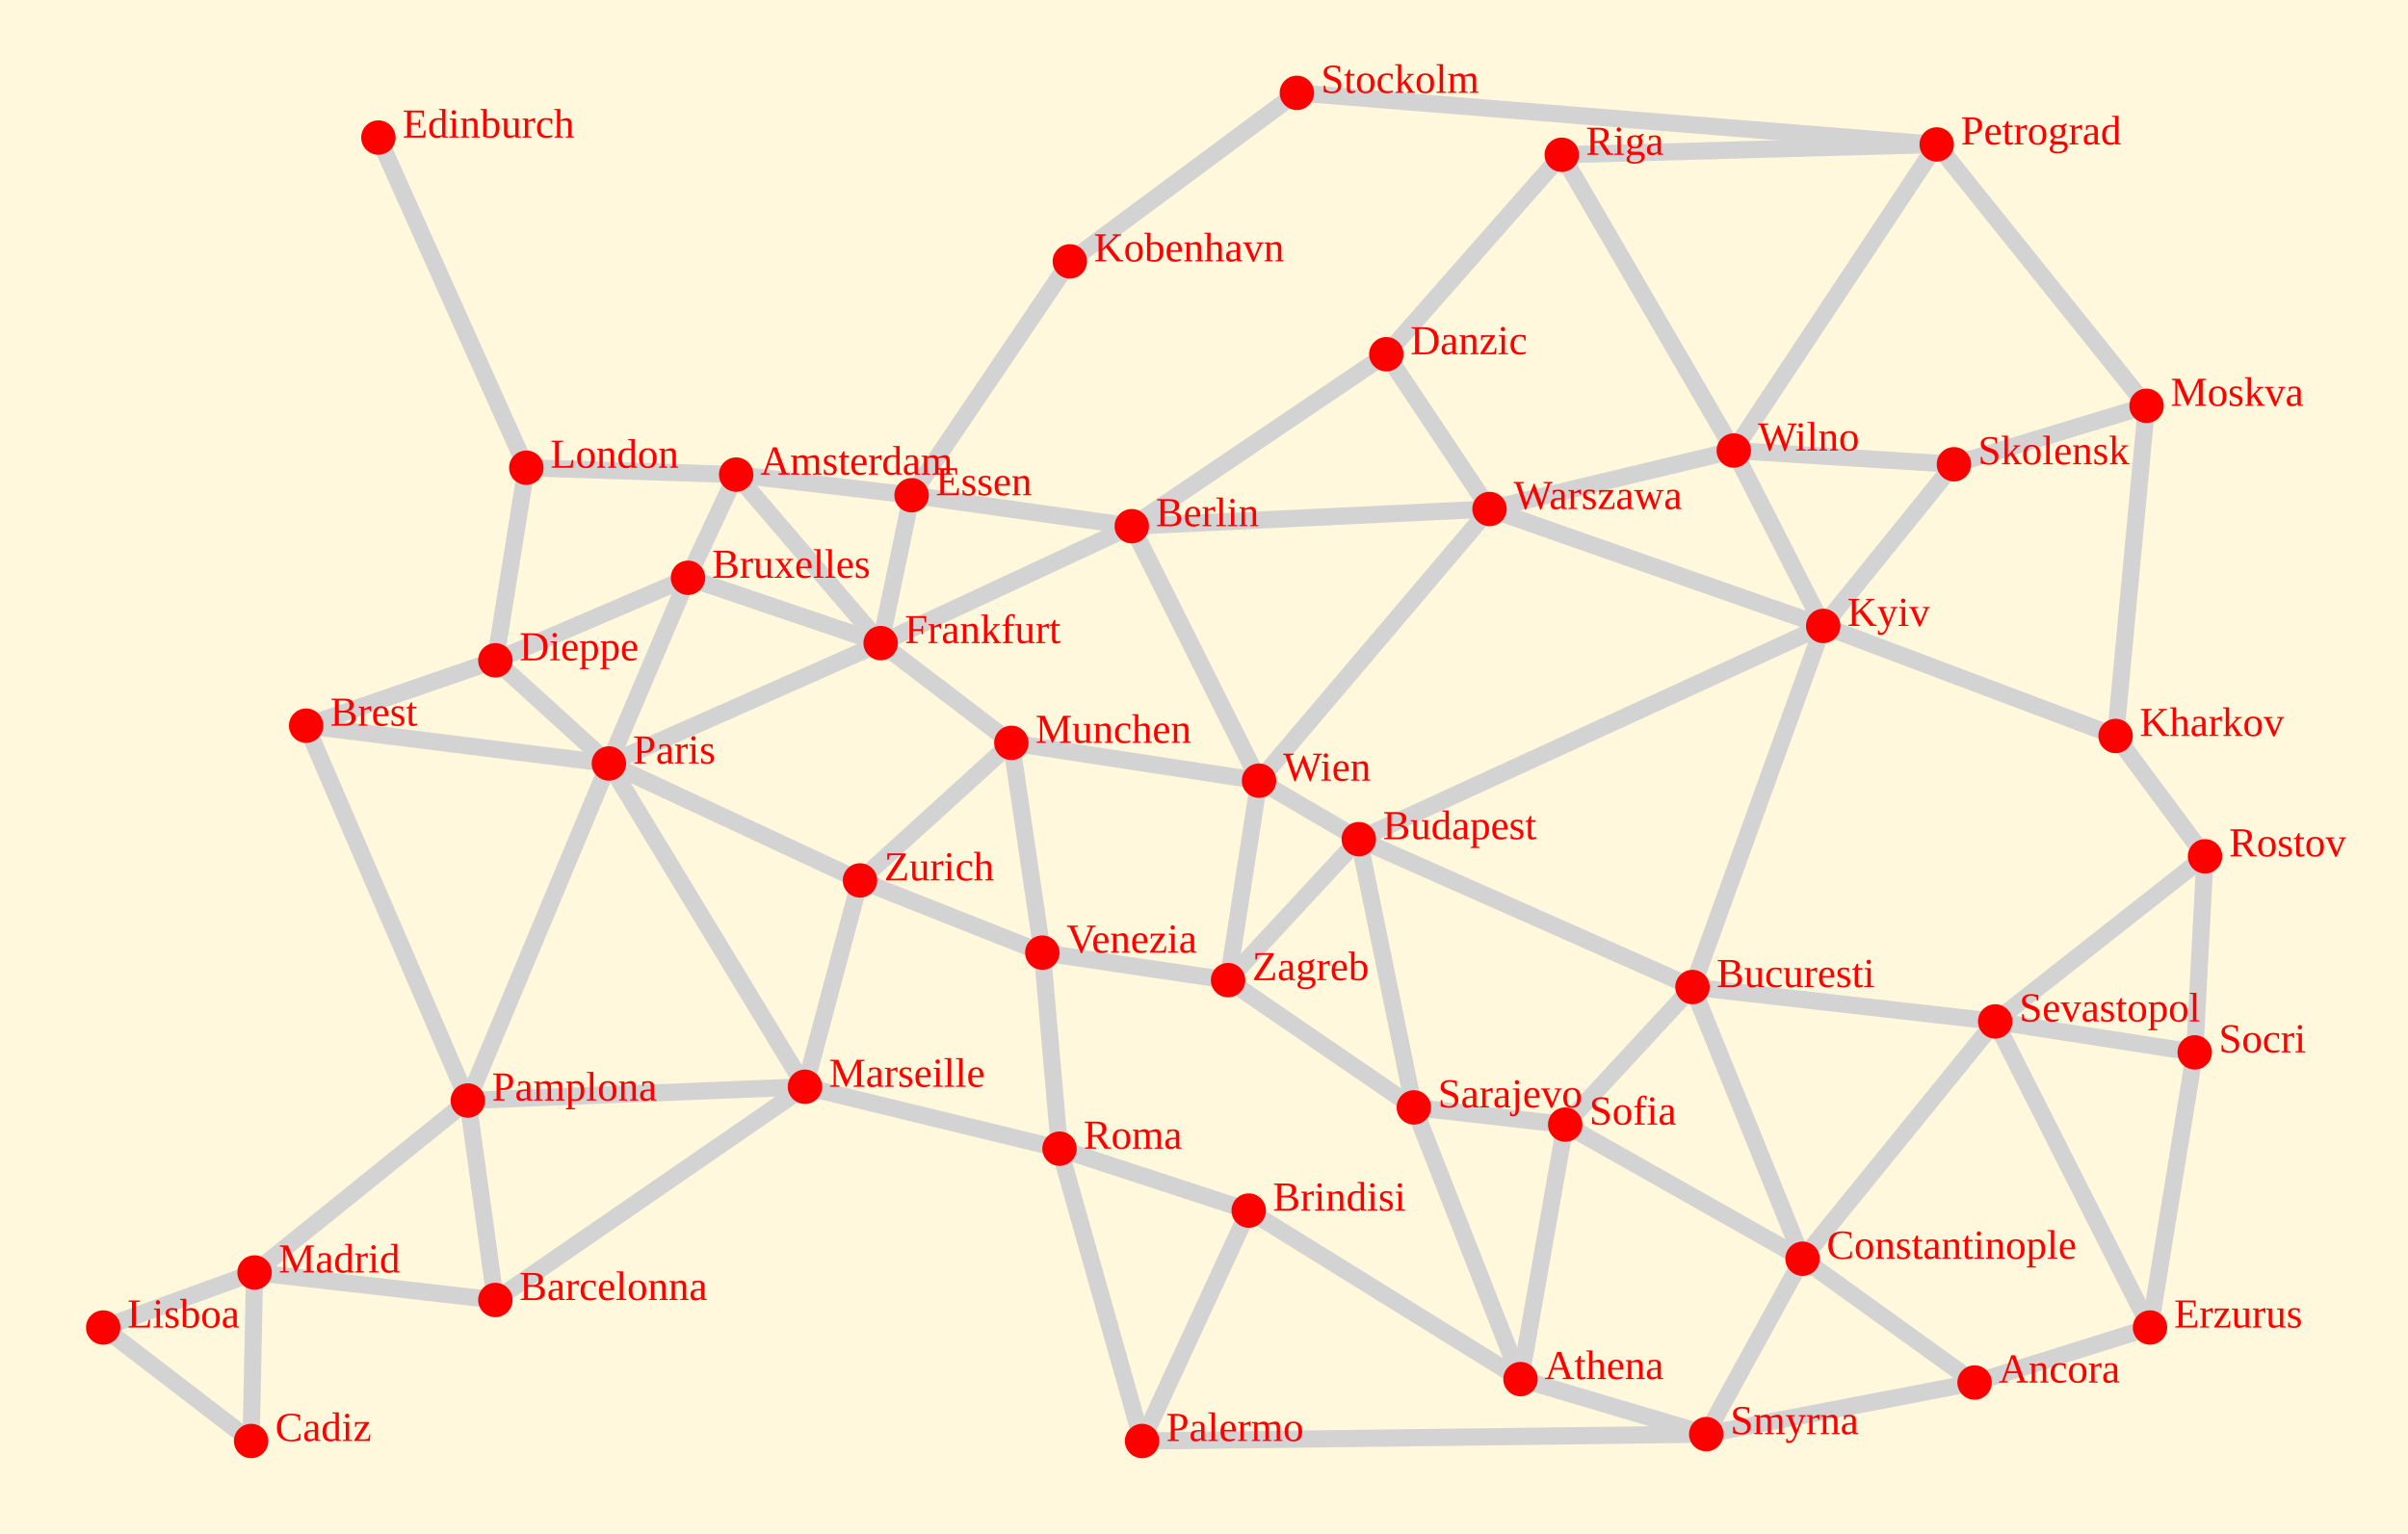
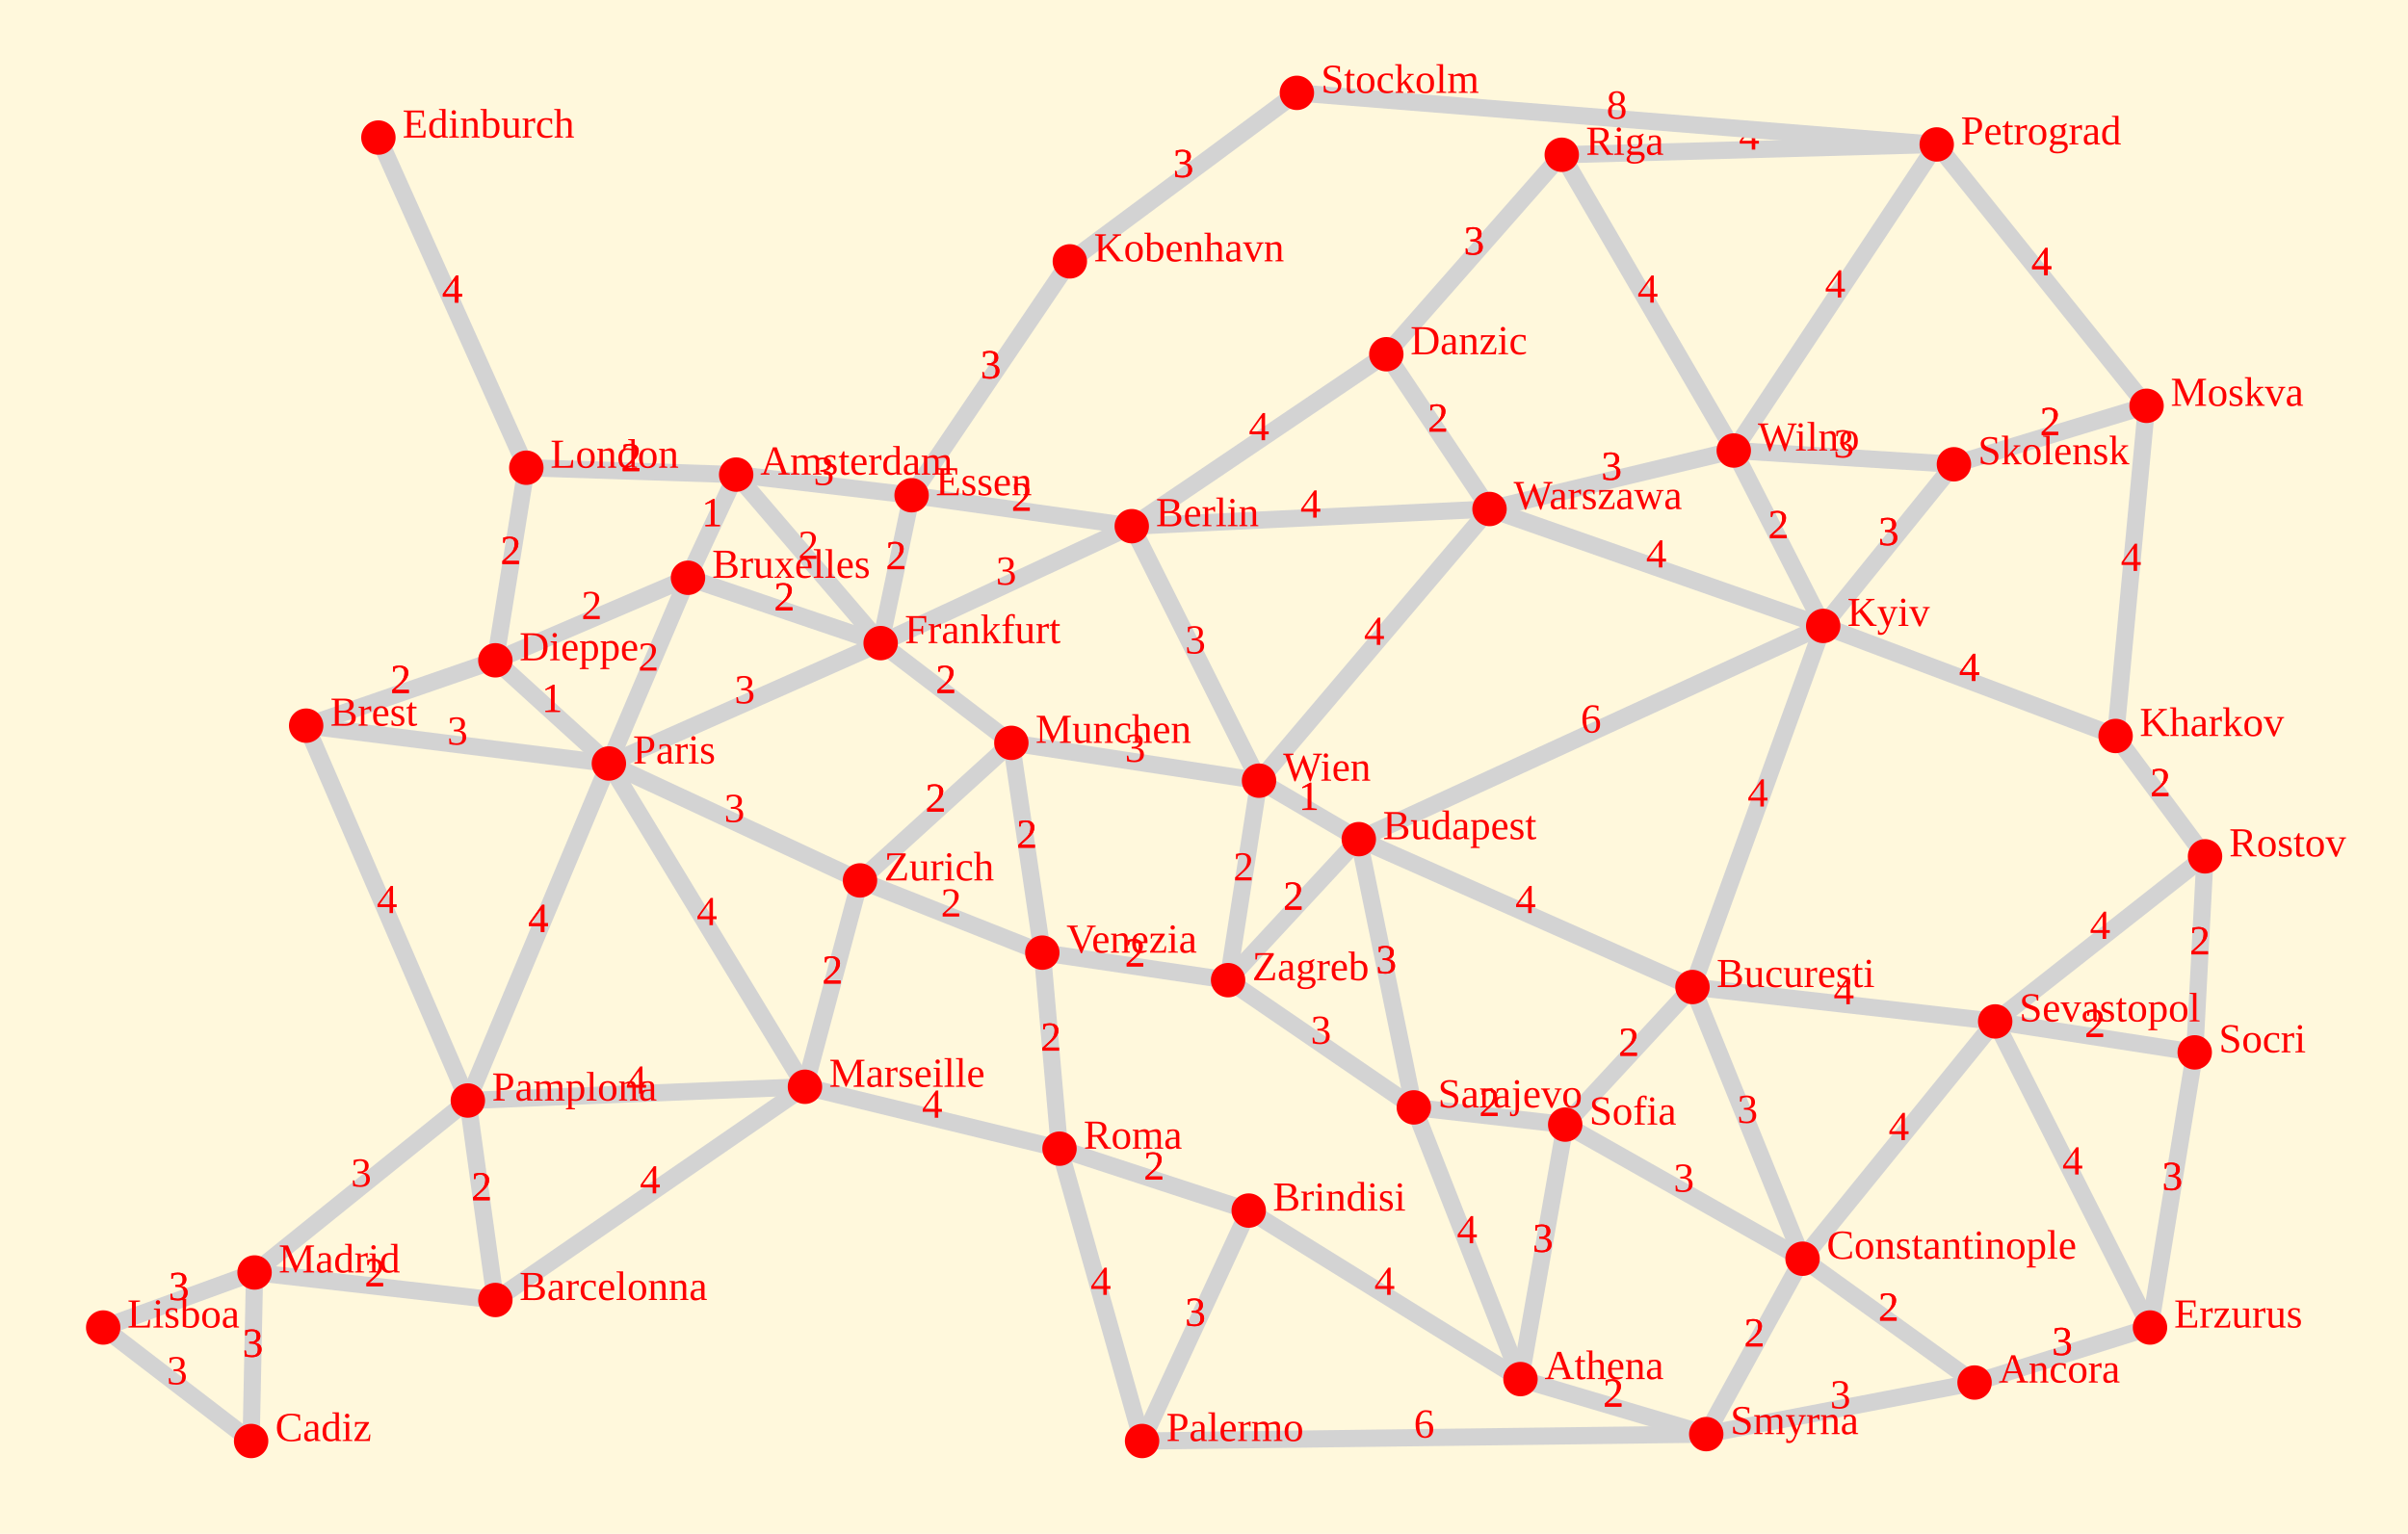
<svg xmlns="http://www.w3.org/2000/svg" width="700px" height="446px" version="1.1">
  <rect x="0" width="700" height="446" fill="cornsilk" rx="0" />
  <line x1="110" y1="40" x2="153" y2="136" stroke="lightgrey" stroke-width="5">
</line>
+   <text text-anchor="middle" x="131.5" y="88" fill="red">4</text>
  <line x1="214" y1="138" x2="153" y2="136" stroke="lightgrey" stroke-width="5">
</line>
+   <text text-anchor="middle" x="183.5" y="137" fill="red">2</text>
  <line x1="144" y1="192" x2="153" y2="136" stroke="lightgrey" stroke-width="5">
</line>
+   <text text-anchor="middle" x="148.5" y="164" fill="red">2</text>
  <line x1="144" y1="192" x2="89" y2="211" stroke="lightgrey" stroke-width="5">
</line>
+   <text text-anchor="middle" x="116.5" y="201.5" fill="red">2</text>
  <line x1="144" y1="192" x2="177" y2="222" stroke="lightgrey" stroke-width="5">
</line>
+   <text text-anchor="middle" x="160.5" y="207" fill="red">1</text>
  <line x1="144" y1="192" x2="200" y2="168" stroke="lightgrey" stroke-width="5">
</line>
+   <text text-anchor="middle" x="172" y="180" fill="red">2</text>
  <line x1="214" y1="138" x2="200" y2="168" stroke="lightgrey" stroke-width="5">
</line>
+   <text text-anchor="middle" x="207" y="153" fill="red">1</text>
  <line x1="214" y1="138" x2="265" y2="144" stroke="lightgrey" stroke-width="5">
</line>
+   <text text-anchor="middle" x="239.5" y="141" fill="red">3</text>
  <line x1="89" y1="211" x2="177" y2="222" stroke="lightgrey" stroke-width="5">
</line>
+   <text text-anchor="middle" x="133" y="216.5" fill="red">3</text>
  <line x1="200" y1="168" x2="177" y2="222" stroke="lightgrey" stroke-width="5">
</line>
+   <text text-anchor="middle" x="188.5" y="195" fill="red">2</text>
  <line x1="256" y1="187" x2="177" y2="222" stroke="lightgrey" stroke-width="5">
</line>
+   <text text-anchor="middle" x="216.5" y="204.5" fill="red">3</text>
  <line x1="256" y1="187" x2="200" y2="168" stroke="lightgrey" stroke-width="5">
</line>
+   <text text-anchor="middle" x="228" y="177.5" fill="red">2</text>
  <line x1="256" y1="187" x2="214" y2="138" stroke="lightgrey" stroke-width="5">
</line>
+   <text text-anchor="middle" x="235" y="162.5" fill="red">2</text>
  <line x1="256" y1="187" x2="265" y2="144" stroke="lightgrey" stroke-width="5">
</line>
+   <text text-anchor="middle" x="260.5" y="165.5" fill="red">2</text>
  <line x1="256" y1="187" x2="329" y2="153" stroke="lightgrey" stroke-width="5">
</line>
+   <text text-anchor="middle" x="292.5" y="170" fill="red">3</text>
  <line x1="256" y1="187" x2="294" y2="216" stroke="lightgrey" stroke-width="5">
</line>
+   <text text-anchor="middle" x="275" y="201.5" fill="red">2</text>
  <line x1="250" y1="256" x2="294" y2="216" stroke="lightgrey" stroke-width="5">
</line>
+   <text text-anchor="middle" x="272" y="236" fill="red">2</text>
  <line x1="366" y1="227" x2="294" y2="216" stroke="lightgrey" stroke-width="5">
</line>
+   <text text-anchor="middle" x="330" y="221.5" fill="red">3</text>
  <line x1="303" y1="277" x2="294" y2="216" stroke="lightgrey" stroke-width="5">
</line>
+   <text text-anchor="middle" x="298.5" y="246.5" fill="red">2</text>
  <line x1="303" y1="277" x2="357" y2="285" stroke="lightgrey" stroke-width="5">
</line>
+   <text text-anchor="middle" x="330" y="281" fill="red">2</text>
  <line x1="303" y1="277" x2="308" y2="334" stroke="lightgrey" stroke-width="5">
</line>
+   <text text-anchor="middle" x="305.5" y="305.5" fill="red">2</text>
  <line x1="303" y1="277" x2="250" y2="256" stroke="lightgrey" stroke-width="5">
</line>
+   <text text-anchor="middle" x="276.5" y="266.5" fill="red">2</text>
  <line x1="177" y1="222" x2="250" y2="256" stroke="lightgrey" stroke-width="5">
</line>
+   <text text-anchor="middle" x="213.5" y="239" fill="red">3</text>
  <line x1="234" y1="316" x2="250" y2="256" stroke="lightgrey" stroke-width="5">
</line>
+   <text text-anchor="middle" x="242" y="286" fill="red">2</text>
  <line x1="234" y1="316" x2="177" y2="222" stroke="lightgrey" stroke-width="5">
</line>
+   <text text-anchor="middle" x="205.5" y="269" fill="red">4</text>
  <line x1="136" y1="320" x2="177" y2="222" stroke="lightgrey" stroke-width="5">
</line>
+   <text text-anchor="middle" x="156.5" y="271" fill="red">4</text>
  <line x1="136" y1="320" x2="89" y2="211" stroke="lightgrey" stroke-width="5">
</line>
+   <text text-anchor="middle" x="112.5" y="265.5" fill="red">4</text>
  <line x1="136" y1="320" x2="74" y2="370" stroke="lightgrey" stroke-width="5">
</line>
+   <text text-anchor="middle" x="105" y="345" fill="red">3</text>
  <line x1="136" y1="320" x2="234" y2="316" stroke="lightgrey" stroke-width="5">
</line>
+   <text text-anchor="middle" x="185" y="318" fill="red">4</text>
  <line x1="136" y1="320" x2="144" y2="378" stroke="lightgrey" stroke-width="5">
</line>
+   <text text-anchor="middle" x="140" y="349" fill="red">2</text>
  <line x1="74" y1="370" x2="144" y2="378" stroke="lightgrey" stroke-width="5">
</line>
+   <text text-anchor="middle" x="109" y="374" fill="red">2</text>
  <line x1="74" y1="370" x2="30" y2="386" stroke="lightgrey" stroke-width="5">
</line>
+   <text text-anchor="middle" x="52" y="378" fill="red">3</text>
  <line x1="74" y1="370" x2="73" y2="419" stroke="lightgrey" stroke-width="5">
</line>
+   <text text-anchor="middle" x="73.5" y="394.5" fill="red">3</text>
  <line x1="30" y1="386" x2="73" y2="419" stroke="lightgrey" stroke-width="5">
</line>
+   <text text-anchor="middle" x="51.5" y="402.5" fill="red">3</text>
  <line x1="144" y1="378" x2="234" y2="316" stroke="lightgrey" stroke-width="5">
</line>
+   <text text-anchor="middle" x="189" y="347" fill="red">4</text>
  <line x1="308" y1="334" x2="234" y2="316" stroke="lightgrey" stroke-width="5">
</line>
+   <text text-anchor="middle" x="271" y="325" fill="red">4</text>
  <line x1="308" y1="334" x2="332" y2="419" stroke="lightgrey" stroke-width="5">
</line>
+   <text text-anchor="middle" x="320" y="376.5" fill="red">4</text>
  <line x1="308" y1="334" x2="363" y2="352" stroke="lightgrey" stroke-width="5">
</line>
+   <text text-anchor="middle" x="335.5" y="343" fill="red">2</text>
  <line x1="332" y1="419" x2="363" y2="352" stroke="lightgrey" stroke-width="5">
</line>
+   <text text-anchor="middle" x="347.5" y="385.5" fill="red">3</text>
  <line x1="442" y1="401" x2="363" y2="352" stroke="lightgrey" stroke-width="5">
</line>
+   <text text-anchor="middle" x="402.5" y="376.5" fill="red">4</text>
  <line x1="442" y1="401" x2="496" y2="417" stroke="lightgrey" stroke-width="5">
</line>
+   <text text-anchor="middle" x="469" y="409" fill="red">2</text>
  <line x1="332" y1="419" x2="496" y2="417" stroke="lightgrey" stroke-width="5">
</line>
+   <text text-anchor="middle" x="414" y="418" fill="red">6</text>
  <line x1="442" y1="401" x2="411" y2="322" stroke="lightgrey" stroke-width="5">
</line>
+   <text text-anchor="middle" x="426.5" y="361.5" fill="red">4</text>
  <line x1="442" y1="401" x2="455" y2="327" stroke="lightgrey" stroke-width="5">
</line>
+   <text text-anchor="middle" x="448.5" y="364" fill="red">3</text>
  <line x1="524" y1="366" x2="455" y2="327" stroke="lightgrey" stroke-width="5">
</line>
+   <text text-anchor="middle" x="489.5" y="346.5" fill="red">3</text>
  <line x1="524" y1="366" x2="496" y2="417" stroke="lightgrey" stroke-width="5">
</line>
+   <text text-anchor="middle" x="510" y="391.5" fill="red">2</text>
  <line x1="524" y1="366" x2="574" y2="402" stroke="lightgrey" stroke-width="5">
</line>
+   <text text-anchor="middle" x="549" y="384" fill="red">2</text>
  <line x1="524" y1="366" x2="580" y2="297" stroke="lightgrey" stroke-width="5">
</line>
+   <text text-anchor="middle" x="552" y="331.5" fill="red">4</text>
  <line x1="524" y1="366" x2="492" y2="287" stroke="lightgrey" stroke-width="5">
</line>
+   <text text-anchor="middle" x="508" y="326.5" fill="red">3</text>
  <line x1="455" y1="327" x2="492" y2="287" stroke="lightgrey" stroke-width="5">
</line>
+   <text text-anchor="middle" x="473.5" y="307" fill="red">2</text>
  <line x1="580" y1="297" x2="492" y2="287" stroke="lightgrey" stroke-width="5">
</line>
+   <text text-anchor="middle" x="536" y="292" fill="red">4</text>
  <line x1="580" y1="297" x2="625" y2="386" stroke="lightgrey" stroke-width="5">
</line>
+   <text text-anchor="middle" x="602.5" y="341.5" fill="red">4</text>
  <line x1="638" y1="306" x2="625" y2="386" stroke="lightgrey" stroke-width="5">
</line>
+   <text text-anchor="middle" x="631.5" y="346" fill="red">3</text>
  <line x1="574" y1="402" x2="625" y2="386" stroke="lightgrey" stroke-width="5">
</line>
+   <text text-anchor="middle" x="599.5" y="394" fill="red">3</text>
  <line x1="574" y1="402" x2="496" y2="417" stroke="lightgrey" stroke-width="5">
</line>
+   <text text-anchor="middle" x="535" y="409.5" fill="red">3</text>
  <line x1="638" y1="306" x2="580" y2="297" stroke="lightgrey" stroke-width="5">
</line>
+   <text text-anchor="middle" x="609" y="301.5" fill="red">2</text>
  <line x1="638" y1="306" x2="641" y2="249" stroke="lightgrey" stroke-width="5">
</line>
+   <text text-anchor="middle" x="639.5" y="277.5" fill="red">2</text>
  <line x1="580" y1="297" x2="641" y2="249" stroke="lightgrey" stroke-width="5">
</line>
+   <text text-anchor="middle" x="610.5" y="273" fill="red">4</text>
  <line x1="615" y1="214" x2="641" y2="249" stroke="lightgrey" stroke-width="5">
</line>
+   <text text-anchor="middle" x="628" y="231.5" fill="red">2</text>
  <line x1="615" y1="214" x2="530" y2="182" stroke="lightgrey" stroke-width="5">
</line>
+   <text text-anchor="middle" x="572.5" y="198" fill="red">4</text>
  <line x1="615" y1="214" x2="624" y2="118" stroke="lightgrey" stroke-width="5">
</line>
+   <text text-anchor="middle" x="619.5" y="166" fill="red">4</text>
  <line x1="563" y1="42" x2="624" y2="118" stroke="lightgrey" stroke-width="5">
</line>
+   <text text-anchor="middle" x="593.5" y="80" fill="red">4</text>
  <line x1="568" y1="135" x2="624" y2="118" stroke="lightgrey" stroke-width="5">
</line>
+   <text text-anchor="middle" x="596" y="126.5" fill="red">2</text>
  <line x1="568" y1="135" x2="530" y2="182" stroke="lightgrey" stroke-width="5">
</line>
+   <text text-anchor="middle" x="549" y="158.5" fill="red">3</text>
  <line x1="568" y1="135" x2="504" y2="131" stroke="lightgrey" stroke-width="5">
</line>
+   <text text-anchor="middle" x="536" y="133" fill="red">3</text>
  <line x1="563" y1="42" x2="504" y2="131" stroke="lightgrey" stroke-width="5">
</line>
+   <text text-anchor="middle" x="533.5" y="86.5" fill="red">4</text>
  <line x1="530" y1="182" x2="504" y2="131" stroke="lightgrey" stroke-width="5">
</line>
+   <text text-anchor="middle" x="517" y="156.5" fill="red">2</text>
  <line x1="433" y1="148" x2="504" y2="131" stroke="lightgrey" stroke-width="5">
</line>
+   <text text-anchor="middle" x="468.5" y="139.5" fill="red">3</text>
  <line x1="454" y1="45" x2="504" y2="131" stroke="lightgrey" stroke-width="5">
</line>
+   <text text-anchor="middle" x="479" y="88" fill="red">4</text>
  <line x1="454" y1="45" x2="563" y2="42" stroke="lightgrey" stroke-width="5">
</line>
+   <text text-anchor="middle" x="508.5" y="43.5" fill="red">4</text>
  <line x1="377" y1="27" x2="563" y2="42" stroke="lightgrey" stroke-width="5">
</line>
+   <text text-anchor="middle" x="470" y="34.5" fill="red">8</text>
  <line x1="377" y1="27" x2="311" y2="76" stroke="lightgrey" stroke-width="5">
</line>
+   <text text-anchor="middle" x="344" y="51.5" fill="red">3</text>
  <line x1="265" y1="144" x2="311" y2="76" stroke="lightgrey" stroke-width="5">
</line>
+   <text text-anchor="middle" x="288" y="110" fill="red">3</text>
  <line x1="265" y1="144" x2="329" y2="153" stroke="lightgrey" stroke-width="5">
</line>
+   <text text-anchor="middle" x="297" y="148.5" fill="red">2</text>
  <line x1="403" y1="103" x2="329" y2="153" stroke="lightgrey" stroke-width="5">
</line>
+   <text text-anchor="middle" x="366" y="128" fill="red">4</text>
  <line x1="433" y1="148" x2="329" y2="153" stroke="lightgrey" stroke-width="5">
</line>
+   <text text-anchor="middle" x="381" y="150.5" fill="red">4</text>
  <line x1="366" y1="227" x2="329" y2="153" stroke="lightgrey" stroke-width="5">
</line>
+   <text text-anchor="middle" x="347.5" y="190" fill="red">3</text>
  <line x1="433" y1="148" x2="366" y2="227" stroke="lightgrey" stroke-width="5">
</line>
+   <text text-anchor="middle" x="399.5" y="187.5" fill="red">4</text>
  <line x1="433" y1="148" x2="403" y2="103" stroke="lightgrey" stroke-width="5">
</line>
+   <text text-anchor="middle" x="418" y="125.5" fill="red">2</text>
  <line x1="454" y1="45" x2="403" y2="103" stroke="lightgrey" stroke-width="5">
</line>
+   <text text-anchor="middle" x="428.5" y="74" fill="red">3</text>
  <line x1="433" y1="148" x2="530" y2="182" stroke="lightgrey" stroke-width="5">
</line>
+   <text text-anchor="middle" x="481.5" y="165" fill="red">4</text>
  <line x1="492" y1="287" x2="530" y2="182" stroke="lightgrey" stroke-width="5">
</line>
+   <text text-anchor="middle" x="511" y="234.5" fill="red">4</text>
  <line x1="395" y1="244" x2="530" y2="182" stroke="lightgrey" stroke-width="5">
</line>
+   <text text-anchor="middle" x="462.5" y="213" fill="red">6</text>
  <line x1="395" y1="244" x2="492" y2="287" stroke="lightgrey" stroke-width="5">
</line>
+   <text text-anchor="middle" x="443.5" y="265.5" fill="red">4</text>
  <line x1="411" y1="322" x2="395" y2="244" stroke="lightgrey" stroke-width="5">
</line>
+   <text text-anchor="middle" x="403" y="283" fill="red">3</text>
  <line x1="411" y1="322" x2="455" y2="327" stroke="lightgrey" stroke-width="5">
</line>
+   <text text-anchor="middle" x="433" y="324.5" fill="red">2</text>
  <line x1="411" y1="322" x2="357" y2="285" stroke="lightgrey" stroke-width="5">
</line>
+   <text text-anchor="middle" x="384" y="303.5" fill="red">3</text>
  <line x1="395" y1="244" x2="357" y2="285" stroke="lightgrey" stroke-width="5">
</line>
+   <text text-anchor="middle" x="376" y="264.5" fill="red">2</text>
  <line x1="366" y1="227" x2="357" y2="285" stroke="lightgrey" stroke-width="5">
</line>
+   <text text-anchor="middle" x="361.5" y="256" fill="red">2</text>
  <line x1="366" y1="227" x2="395" y2="244" stroke="lightgrey" stroke-width="5">
</line>
+   <text text-anchor="middle" x="380.5" y="235.5" fill="red">1</text>
  <line x1="144" y1="192" x2="177" y2="222" stroke="blue" stroke-width="0">
    <animate attributeName="stroke-width" from="10" to="0" dur="4s" begin="edge46.end" fill="freeze" />
    <animate id="edge1" attributeName="stroke-width" from="0" to="5" dur="0.2s" fill="freeze" begin="0s;edge46.end + 4s" />
  </line>
+   <text text-anchor="middle" x="160.5" y="207" fill="red">1</text>
  <line x1="214" y1="138" x2="200" y2="168" stroke="blue" stroke-width="0">
    <animate attributeName="stroke-width" from="10" to="0" dur="4s" begin="edge46.end" fill="freeze" />
    <animate id="edge2" attributeName="stroke-width" from="0" to="5" dur="0.2s" fill="freeze" begin="edge1.end" />
  </line>
+   <text text-anchor="middle" x="207" y="153" fill="red">1</text>
  <line x1="366" y1="227" x2="395" y2="244" stroke="blue" stroke-width="0">
    <animate attributeName="stroke-width" from="10" to="0" dur="4s" begin="edge46.end" fill="freeze" />
    <animate id="edge3" attributeName="stroke-width" from="0" to="5" dur="0.2s" fill="freeze" begin="edge2.end" />
  </line>
+   <text text-anchor="middle" x="380.5" y="235.5" fill="red">1</text>
  <line x1="214" y1="138" x2="153" y2="136" stroke="blue" stroke-width="0">
    <animate attributeName="stroke-width" from="10" to="0" dur="4s" begin="edge46.end" fill="freeze" />
    <animate id="edge4" attributeName="stroke-width" from="0" to="5" dur="0.2s" fill="freeze" begin="edge3.end" />
  </line>
+   <text text-anchor="middle" x="183.5" y="137" fill="red">2</text>
  <line x1="144" y1="192" x2="153" y2="136" stroke="blue" stroke-width="0">
    <animate attributeName="stroke-width" from="10" to="0" dur="4s" begin="edge46.end" fill="freeze" />
    <animate id="edge5" attributeName="stroke-width" from="0" to="5" dur="0.2s" fill="freeze" begin="edge4.end" />
  </line>
+   <text text-anchor="middle" x="148.5" y="164" fill="red">2</text>
  <line x1="144" y1="192" x2="89" y2="211" stroke="blue" stroke-width="0">
    <animate attributeName="stroke-width" from="10" to="0" dur="4s" begin="edge46.end" fill="freeze" />
    <animate id="edge6" attributeName="stroke-width" from="0" to="5" dur="0.2s" fill="freeze" begin="edge5.end" />
  </line>
+   <text text-anchor="middle" x="116.5" y="201.5" fill="red">2</text>
  <line x1="256" y1="187" x2="200" y2="168" stroke="blue" stroke-width="0">
    <animate attributeName="stroke-width" from="10" to="0" dur="4s" begin="edge46.end" fill="freeze" />
    <animate id="edge7" attributeName="stroke-width" from="0" to="5" dur="0.2s" fill="freeze" begin="edge6.end" />
  </line>
+   <text text-anchor="middle" x="228" y="177.5" fill="red">2</text>
  <line x1="256" y1="187" x2="265" y2="144" stroke="blue" stroke-width="0">
    <animate attributeName="stroke-width" from="10" to="0" dur="4s" begin="edge46.end" fill="freeze" />
    <animate id="edge8" attributeName="stroke-width" from="0" to="5" dur="0.2s" fill="freeze" begin="edge7.end" />
  </line>
+   <text text-anchor="middle" x="260.5" y="165.5" fill="red">2</text>
  <line x1="256" y1="187" x2="294" y2="216" stroke="blue" stroke-width="0">
    <animate attributeName="stroke-width" from="10" to="0" dur="4s" begin="edge46.end" fill="freeze" />
    <animate id="edge9" attributeName="stroke-width" from="0" to="5" dur="0.2s" fill="freeze" begin="edge8.end" />
  </line>
+   <text text-anchor="middle" x="275" y="201.5" fill="red">2</text>
  <line x1="250" y1="256" x2="294" y2="216" stroke="blue" stroke-width="0">
    <animate attributeName="stroke-width" from="10" to="0" dur="4s" begin="edge46.end" fill="freeze" />
    <animate id="edge10" attributeName="stroke-width" from="0" to="5" dur="0.2s" fill="freeze" begin="edge9.end" />
  </line>
+   <text text-anchor="middle" x="272" y="236" fill="red">2</text>
  <line x1="303" y1="277" x2="294" y2="216" stroke="blue" stroke-width="0">
    <animate attributeName="stroke-width" from="10" to="0" dur="4s" begin="edge46.end" fill="freeze" />
    <animate id="edge11" attributeName="stroke-width" from="0" to="5" dur="0.2s" fill="freeze" begin="edge10.end" />
  </line>
+   <text text-anchor="middle" x="298.5" y="246.5" fill="red">2</text>
  <line x1="303" y1="277" x2="357" y2="285" stroke="blue" stroke-width="0">
    <animate attributeName="stroke-width" from="10" to="0" dur="4s" begin="edge46.end" fill="freeze" />
    <animate id="edge12" attributeName="stroke-width" from="0" to="5" dur="0.2s" fill="freeze" begin="edge11.end" />
  </line>
+   <text text-anchor="middle" x="330" y="281" fill="red">2</text>
  <line x1="303" y1="277" x2="308" y2="334" stroke="blue" stroke-width="0">
    <animate attributeName="stroke-width" from="10" to="0" dur="4s" begin="edge46.end" fill="freeze" />
    <animate id="edge13" attributeName="stroke-width" from="0" to="5" dur="0.2s" fill="freeze" begin="edge12.end" />
  </line>
+   <text text-anchor="middle" x="305.5" y="305.5" fill="red">2</text>
  <line x1="234" y1="316" x2="250" y2="256" stroke="blue" stroke-width="0">
    <animate attributeName="stroke-width" from="10" to="0" dur="4s" begin="edge46.end" fill="freeze" />
    <animate id="edge14" attributeName="stroke-width" from="0" to="5" dur="0.2s" fill="freeze" begin="edge13.end" />
  </line>
+   <text text-anchor="middle" x="242" y="286" fill="red">2</text>
  <line x1="136" y1="320" x2="144" y2="378" stroke="blue" stroke-width="0">
    <animate attributeName="stroke-width" from="10" to="0" dur="4s" begin="edge46.end" fill="freeze" />
    <animate id="edge15" attributeName="stroke-width" from="0" to="5" dur="0.2s" fill="freeze" begin="edge14.end" />
  </line>
+   <text text-anchor="middle" x="140" y="349" fill="red">2</text>
  <line x1="74" y1="370" x2="144" y2="378" stroke="blue" stroke-width="0">
    <animate attributeName="stroke-width" from="10" to="0" dur="4s" begin="edge46.end" fill="freeze" />
    <animate id="edge16" attributeName="stroke-width" from="0" to="5" dur="0.2s" fill="freeze" begin="edge15.end" />
  </line>
+   <text text-anchor="middle" x="109" y="374" fill="red">2</text>
  <line x1="308" y1="334" x2="363" y2="352" stroke="blue" stroke-width="0">
    <animate attributeName="stroke-width" from="10" to="0" dur="4s" begin="edge46.end" fill="freeze" />
    <animate id="edge17" attributeName="stroke-width" from="0" to="5" dur="0.2s" fill="freeze" begin="edge16.end" />
  </line>
+   <text text-anchor="middle" x="335.5" y="343" fill="red">2</text>
  <line x1="442" y1="401" x2="496" y2="417" stroke="blue" stroke-width="0">
    <animate attributeName="stroke-width" from="10" to="0" dur="4s" begin="edge46.end" fill="freeze" />
    <animate id="edge18" attributeName="stroke-width" from="0" to="5" dur="0.2s" fill="freeze" begin="edge17.end" />
  </line>
+   <text text-anchor="middle" x="469" y="409" fill="red">2</text>
  <line x1="524" y1="366" x2="496" y2="417" stroke="blue" stroke-width="0">
    <animate attributeName="stroke-width" from="10" to="0" dur="4s" begin="edge46.end" fill="freeze" />
    <animate id="edge19" attributeName="stroke-width" from="0" to="5" dur="0.2s" fill="freeze" begin="edge18.end" />
  </line>
+   <text text-anchor="middle" x="510" y="391.5" fill="red">2</text>
  <line x1="524" y1="366" x2="574" y2="402" stroke="blue" stroke-width="0">
    <animate attributeName="stroke-width" from="10" to="0" dur="4s" begin="edge46.end" fill="freeze" />
    <animate id="edge20" attributeName="stroke-width" from="0" to="5" dur="0.2s" fill="freeze" begin="edge19.end" />
  </line>
+   <text text-anchor="middle" x="549" y="384" fill="red">2</text>
  <line x1="455" y1="327" x2="492" y2="287" stroke="blue" stroke-width="0">
    <animate attributeName="stroke-width" from="10" to="0" dur="4s" begin="edge46.end" fill="freeze" />
    <animate id="edge21" attributeName="stroke-width" from="0" to="5" dur="0.2s" fill="freeze" begin="edge20.end" />
  </line>
+   <text text-anchor="middle" x="473.5" y="307" fill="red">2</text>
  <line x1="638" y1="306" x2="580" y2="297" stroke="blue" stroke-width="0">
    <animate attributeName="stroke-width" from="10" to="0" dur="4s" begin="edge46.end" fill="freeze" />
    <animate id="edge22" attributeName="stroke-width" from="0" to="5" dur="0.2s" fill="freeze" begin="edge21.end" />
  </line>
+   <text text-anchor="middle" x="609" y="301.5" fill="red">2</text>
  <line x1="638" y1="306" x2="641" y2="249" stroke="blue" stroke-width="0">
    <animate attributeName="stroke-width" from="10" to="0" dur="4s" begin="edge46.end" fill="freeze" />
    <animate id="edge23" attributeName="stroke-width" from="0" to="5" dur="0.2s" fill="freeze" begin="edge22.end" />
  </line>
+   <text text-anchor="middle" x="639.5" y="277.5" fill="red">2</text>
  <line x1="615" y1="214" x2="641" y2="249" stroke="blue" stroke-width="0">
    <animate attributeName="stroke-width" from="10" to="0" dur="4s" begin="edge46.end" fill="freeze" />
    <animate id="edge24" attributeName="stroke-width" from="0" to="5" dur="0.2s" fill="freeze" begin="edge23.end" />
  </line>
+   <text text-anchor="middle" x="628" y="231.5" fill="red">2</text>
  <line x1="568" y1="135" x2="624" y2="118" stroke="blue" stroke-width="0">
    <animate attributeName="stroke-width" from="10" to="0" dur="4s" begin="edge46.end" fill="freeze" />
    <animate id="edge25" attributeName="stroke-width" from="0" to="5" dur="0.2s" fill="freeze" begin="edge24.end" />
  </line>
+   <text text-anchor="middle" x="596" y="126.5" fill="red">2</text>
  <line x1="530" y1="182" x2="504" y2="131" stroke="blue" stroke-width="0">
    <animate attributeName="stroke-width" from="10" to="0" dur="4s" begin="edge46.end" fill="freeze" />
    <animate id="edge26" attributeName="stroke-width" from="0" to="5" dur="0.2s" fill="freeze" begin="edge25.end" />
  </line>
+   <text text-anchor="middle" x="517" y="156.5" fill="red">2</text>
  <line x1="265" y1="144" x2="329" y2="153" stroke="blue" stroke-width="0">
    <animate attributeName="stroke-width" from="10" to="0" dur="4s" begin="edge46.end" fill="freeze" />
    <animate id="edge27" attributeName="stroke-width" from="0" to="5" dur="0.2s" fill="freeze" begin="edge26.end" />
  </line>
+   <text text-anchor="middle" x="297" y="148.5" fill="red">2</text>
  <line x1="433" y1="148" x2="403" y2="103" stroke="blue" stroke-width="0">
    <animate attributeName="stroke-width" from="10" to="0" dur="4s" begin="edge46.end" fill="freeze" />
    <animate id="edge28" attributeName="stroke-width" from="0" to="5" dur="0.2s" fill="freeze" begin="edge27.end" />
  </line>
+   <text text-anchor="middle" x="418" y="125.5" fill="red">2</text>
  <line x1="411" y1="322" x2="455" y2="327" stroke="blue" stroke-width="0">
    <animate attributeName="stroke-width" from="10" to="0" dur="4s" begin="edge46.end" fill="freeze" />
    <animate id="edge29" attributeName="stroke-width" from="0" to="5" dur="0.2s" fill="freeze" begin="edge28.end" />
  </line>
+   <text text-anchor="middle" x="433" y="324.5" fill="red">2</text>
  <line x1="395" y1="244" x2="357" y2="285" stroke="blue" stroke-width="0">
    <animate attributeName="stroke-width" from="10" to="0" dur="4s" begin="edge46.end" fill="freeze" />
    <animate id="edge30" attributeName="stroke-width" from="0" to="5" dur="0.2s" fill="freeze" begin="edge29.end" />
  </line>
+   <text text-anchor="middle" x="376" y="264.5" fill="red">2</text>
  <line x1="74" y1="370" x2="30" y2="386" stroke="blue" stroke-width="0">
    <animate attributeName="stroke-width" from="10" to="0" dur="4s" begin="edge46.end" fill="freeze" />
    <animate id="edge31" attributeName="stroke-width" from="0" to="5" dur="0.2s" fill="freeze" begin="edge30.end" />
  </line>
+   <text text-anchor="middle" x="52" y="378" fill="red">3</text>
  <line x1="74" y1="370" x2="73" y2="419" stroke="blue" stroke-width="0">
    <animate attributeName="stroke-width" from="10" to="0" dur="4s" begin="edge46.end" fill="freeze" />
    <animate id="edge32" attributeName="stroke-width" from="0" to="5" dur="0.2s" fill="freeze" begin="edge31.end" />
  </line>
+   <text text-anchor="middle" x="73.5" y="394.5" fill="red">3</text>
  <line x1="332" y1="419" x2="363" y2="352" stroke="blue" stroke-width="0">
    <animate attributeName="stroke-width" from="10" to="0" dur="4s" begin="edge46.end" fill="freeze" />
    <animate id="edge33" attributeName="stroke-width" from="0" to="5" dur="0.2s" fill="freeze" begin="edge32.end" />
  </line>
+   <text text-anchor="middle" x="347.5" y="385.5" fill="red">3</text>
  <line x1="442" y1="401" x2="455" y2="327" stroke="blue" stroke-width="0">
    <animate attributeName="stroke-width" from="10" to="0" dur="4s" begin="edge46.end" fill="freeze" />
    <animate id="edge34" attributeName="stroke-width" from="0" to="5" dur="0.2s" fill="freeze" begin="edge33.end" />
  </line>
+   <text text-anchor="middle" x="448.5" y="364" fill="red">3</text>
  <line x1="638" y1="306" x2="625" y2="386" stroke="blue" stroke-width="0">
    <animate attributeName="stroke-width" from="10" to="0" dur="4s" begin="edge46.end" fill="freeze" />
    <animate id="edge35" attributeName="stroke-width" from="0" to="5" dur="0.2s" fill="freeze" begin="edge34.end" />
  </line>
+   <text text-anchor="middle" x="631.5" y="346" fill="red">3</text>
  <line x1="574" y1="402" x2="625" y2="386" stroke="blue" stroke-width="0">
    <animate attributeName="stroke-width" from="10" to="0" dur="4s" begin="edge46.end" fill="freeze" />
    <animate id="edge36" attributeName="stroke-width" from="0" to="5" dur="0.2s" fill="freeze" begin="edge35.end" />
  </line>
+   <text text-anchor="middle" x="599.5" y="394" fill="red">3</text>
  <line x1="568" y1="135" x2="530" y2="182" stroke="blue" stroke-width="0">
    <animate attributeName="stroke-width" from="10" to="0" dur="4s" begin="edge46.end" fill="freeze" />
    <animate id="edge37" attributeName="stroke-width" from="0" to="5" dur="0.2s" fill="freeze" begin="edge36.end" />
  </line>
+   <text text-anchor="middle" x="549" y="158.5" fill="red">3</text>
  <line x1="433" y1="148" x2="504" y2="131" stroke="blue" stroke-width="0">
    <animate attributeName="stroke-width" from="10" to="0" dur="4s" begin="edge46.end" fill="freeze" />
    <animate id="edge38" attributeName="stroke-width" from="0" to="5" dur="0.2s" fill="freeze" begin="edge37.end" />
  </line>
+   <text text-anchor="middle" x="468.5" y="139.5" fill="red">3</text>
  <line x1="377" y1="27" x2="311" y2="76" stroke="blue" stroke-width="0">
    <animate attributeName="stroke-width" from="10" to="0" dur="4s" begin="edge46.end" fill="freeze" />
    <animate id="edge39" attributeName="stroke-width" from="0" to="5" dur="0.2s" fill="freeze" begin="edge38.end" />
  </line>
+   <text text-anchor="middle" x="344" y="51.5" fill="red">3</text>
  <line x1="265" y1="144" x2="311" y2="76" stroke="blue" stroke-width="0">
    <animate attributeName="stroke-width" from="10" to="0" dur="4s" begin="edge46.end" fill="freeze" />
    <animate id="edge40" attributeName="stroke-width" from="0" to="5" dur="0.2s" fill="freeze" begin="edge39.end" />
  </line>
+   <text text-anchor="middle" x="288" y="110" fill="red">3</text>
  <line x1="454" y1="45" x2="403" y2="103" stroke="blue" stroke-width="0">
    <animate attributeName="stroke-width" from="10" to="0" dur="4s" begin="edge46.end" fill="freeze" />
    <animate id="edge41" attributeName="stroke-width" from="0" to="5" dur="0.2s" fill="freeze" begin="edge40.end" />
  </line>
+   <text text-anchor="middle" x="428.5" y="74" fill="red">3</text>
  <line x1="411" y1="322" x2="395" y2="244" stroke="blue" stroke-width="0">
    <animate attributeName="stroke-width" from="10" to="0" dur="4s" begin="edge46.end" fill="freeze" />
    <animate id="edge42" attributeName="stroke-width" from="0" to="5" dur="0.2s" fill="freeze" begin="edge41.end" />
  </line>
+   <text text-anchor="middle" x="403" y="283" fill="red">3</text>
  <line x1="110" y1="40" x2="153" y2="136" stroke="blue" stroke-width="0">
    <animate attributeName="stroke-width" from="10" to="0" dur="4s" begin="edge46.end" fill="freeze" />
    <animate id="edge43" attributeName="stroke-width" from="0" to="5" dur="0.2s" fill="freeze" begin="edge42.end" />
  </line>
+   <text text-anchor="middle" x="131.5" y="88" fill="red">4</text>
  <line x1="136" y1="320" x2="177" y2="222" stroke="blue" stroke-width="0">
    <animate attributeName="stroke-width" from="10" to="0" dur="4s" begin="edge46.end" fill="freeze" />
    <animate id="edge44" attributeName="stroke-width" from="0" to="5" dur="0.2s" fill="freeze" begin="edge43.end" />
  </line>
+   <text text-anchor="middle" x="156.5" y="271" fill="red">4</text>
  <line x1="615" y1="214" x2="530" y2="182" stroke="blue" stroke-width="0">
    <animate attributeName="stroke-width" from="10" to="0" dur="4s" begin="edge46.end" fill="freeze" />
    <animate id="edge45" attributeName="stroke-width" from="0" to="5" dur="0.2s" fill="freeze" begin="edge44.end" />
  </line>
+   <text text-anchor="middle" x="572.5" y="198" fill="red">4</text>
  <line x1="563" y1="42" x2="624" y2="118" stroke="blue" stroke-width="0">
    <animate attributeName="stroke-width" from="10" to="0" dur="4s" begin="edge46.end" fill="freeze" />
    <animate id="edge46" attributeName="stroke-width" from="0" to="5" dur="0.2s" fill="freeze" begin="edge45.end" />
  </line>
+   <text text-anchor="middle" x="593.5" y="80" fill="red">4</text>
  <circle cx="110" cy="40" r="5" fill="red" />
  <text x="117" y="40" fill="red">Edinburch</text>
  <circle cx="153" cy="136" r="5" fill="red" />
  <text x="160" y="136" fill="red">London</text>
  <circle cx="214" cy="138" r="5" fill="red" />
  <text x="221" y="138" fill="red">Amsterdam</text>
  <circle cx="144" cy="192" r="5" fill="red" />
  <text x="151" y="192" fill="red">Dieppe</text>
  <circle cx="89" cy="211" r="5" fill="red" />
  <text x="96" y="211" fill="red">Brest</text>
  <circle cx="177" cy="222" r="5" fill="red" />
  <text x="184" y="222" fill="red">Paris</text>
  <circle cx="200" cy="168" r="5" fill="red" />
  <text x="207" y="168" fill="red">Bruxelles</text>
  <circle cx="265" cy="144" r="5" fill="red" />
  <text x="272" y="144" fill="red">Essen</text>
  <circle cx="256" cy="187" r="5" fill="red" />
  <text x="263" y="187" fill="red">Frankfurt</text>
  <circle cx="329" cy="153" r="5" fill="red" />
  <text x="336" y="153" fill="red">Berlin</text>
  <circle cx="294" cy="216" r="5" fill="red" />
  <text x="301" y="216" fill="red">Munchen</text>
  <circle cx="250" cy="256" r="5" fill="red" />
  <text x="257" y="256" fill="red">Zurich</text>
  <circle cx="366" cy="227" r="5" fill="red" />
  <text x="373" y="227" fill="red">Wien</text>
  <circle cx="303" cy="277" r="5" fill="red" />
  <text x="310" y="277" fill="red">Venezia</text>
  <circle cx="357" cy="285" r="5" fill="red" />
  <text x="364" y="285" fill="red">Zagreb</text>
  <circle cx="308" cy="334" r="5" fill="red" />
  <text x="315" y="334" fill="red">Roma</text>
  <circle cx="234" cy="316" r="5" fill="red" />
  <text x="241" y="316" fill="red">Marseille</text>
  <circle cx="136" cy="320" r="5" fill="red" />
  <text x="143" y="320" fill="red">Pamplona</text>
  <circle cx="74" cy="370" r="5" fill="red" />
  <text x="81" y="370" fill="red">Madrid</text>
  <circle cx="144" cy="378" r="5" fill="red" />
  <text x="151" y="378" fill="red">Barcelonna</text>
  <circle cx="30" cy="386" r="5" fill="red" />
  <text x="37" y="386" fill="red">Lisboa</text>
  <circle cx="73" cy="419" r="5" fill="red" />
  <text x="80" y="419" fill="red">Cadiz</text>
  <circle cx="332" cy="419" r="5" fill="red" />
  <text x="339" y="419" fill="red">Palermo</text>
  <circle cx="363" cy="352" r="5" fill="red" />
  <text x="370" y="352" fill="red">Brindisi</text>
  <circle cx="442" cy="401" r="5" fill="red" />
  <text x="449" y="401" fill="red">Athena</text>
  <circle cx="496" cy="417" r="5" fill="red" />
  <text x="503" y="417" fill="red">Smyrna</text>
  <circle cx="411" cy="322" r="5" fill="red" />
  <text x="418" y="322" fill="red">Sarajevo</text>
  <circle cx="455" cy="327" r="5" fill="red" />
  <text x="462" y="327" fill="red">Sofia</text>
  <circle cx="524" cy="366" r="5" fill="red" />
  <text x="531" y="366" fill="red">Constantinople</text>
  <circle cx="574" cy="402" r="5" fill="red" />
  <text x="581" y="402" fill="red">Ancora</text>
  <circle cx="580" cy="297" r="5" fill="red" />
  <text x="587" y="297" fill="red">Sevastopol</text>
  <circle cx="492" cy="287" r="5" fill="red" />
  <text x="499" y="287" fill="red">Bucuresti</text>
  <circle cx="625" cy="386" r="5" fill="red" />
  <text x="632" y="386" fill="red">Erzurus</text>
  <circle cx="638" cy="306" r="5" fill="red" />
  <text x="645" y="306" fill="red">Socri</text>
  <circle cx="641" cy="249" r="5" fill="red" />
  <text x="648" y="249" fill="red">Rostov</text>
  <circle cx="615" cy="214" r="5" fill="red" />
  <text x="622" y="214" fill="red">Kharkov</text>
  <circle cx="530" cy="182" r="5" fill="red" />
  <text x="537" y="182" fill="red">Kyiv</text>
  <circle cx="624" cy="118" r="5" fill="red" />
  <text x="631" y="118" fill="red">Moskva</text>
  <circle cx="563" cy="42" r="5" fill="red" />
  <text x="570" y="42" fill="red">Petrograd</text>
  <circle cx="568" cy="135" r="5" fill="red" />
  <text x="575" y="135" fill="red">Skolensk</text>
  <circle cx="504" cy="131" r="5" fill="red" />
  <text x="511" y="131" fill="red">Wilno</text>
  <circle cx="433" cy="148" r="5" fill="red" />
  <text x="440" y="148" fill="red">Warszawa</text>
  <circle cx="454" cy="45" r="5" fill="red" />
  <text x="461" y="45" fill="red">Riga</text>
  <circle cx="377" cy="27" r="5" fill="red" />
  <text x="384" y="27" fill="red">Stockolm</text>
  <circle cx="311" cy="76" r="5" fill="red" />
  <text x="318" y="76" fill="red">Kobenhavn</text>
  <circle cx="403" cy="103" r="5" fill="red" />
  <text x="410" y="103" fill="red">Danzic</text>
  <circle cx="395" cy="244" r="5" fill="red" />
  <text x="402" y="244" fill="red">Budapest</text>
</svg>
